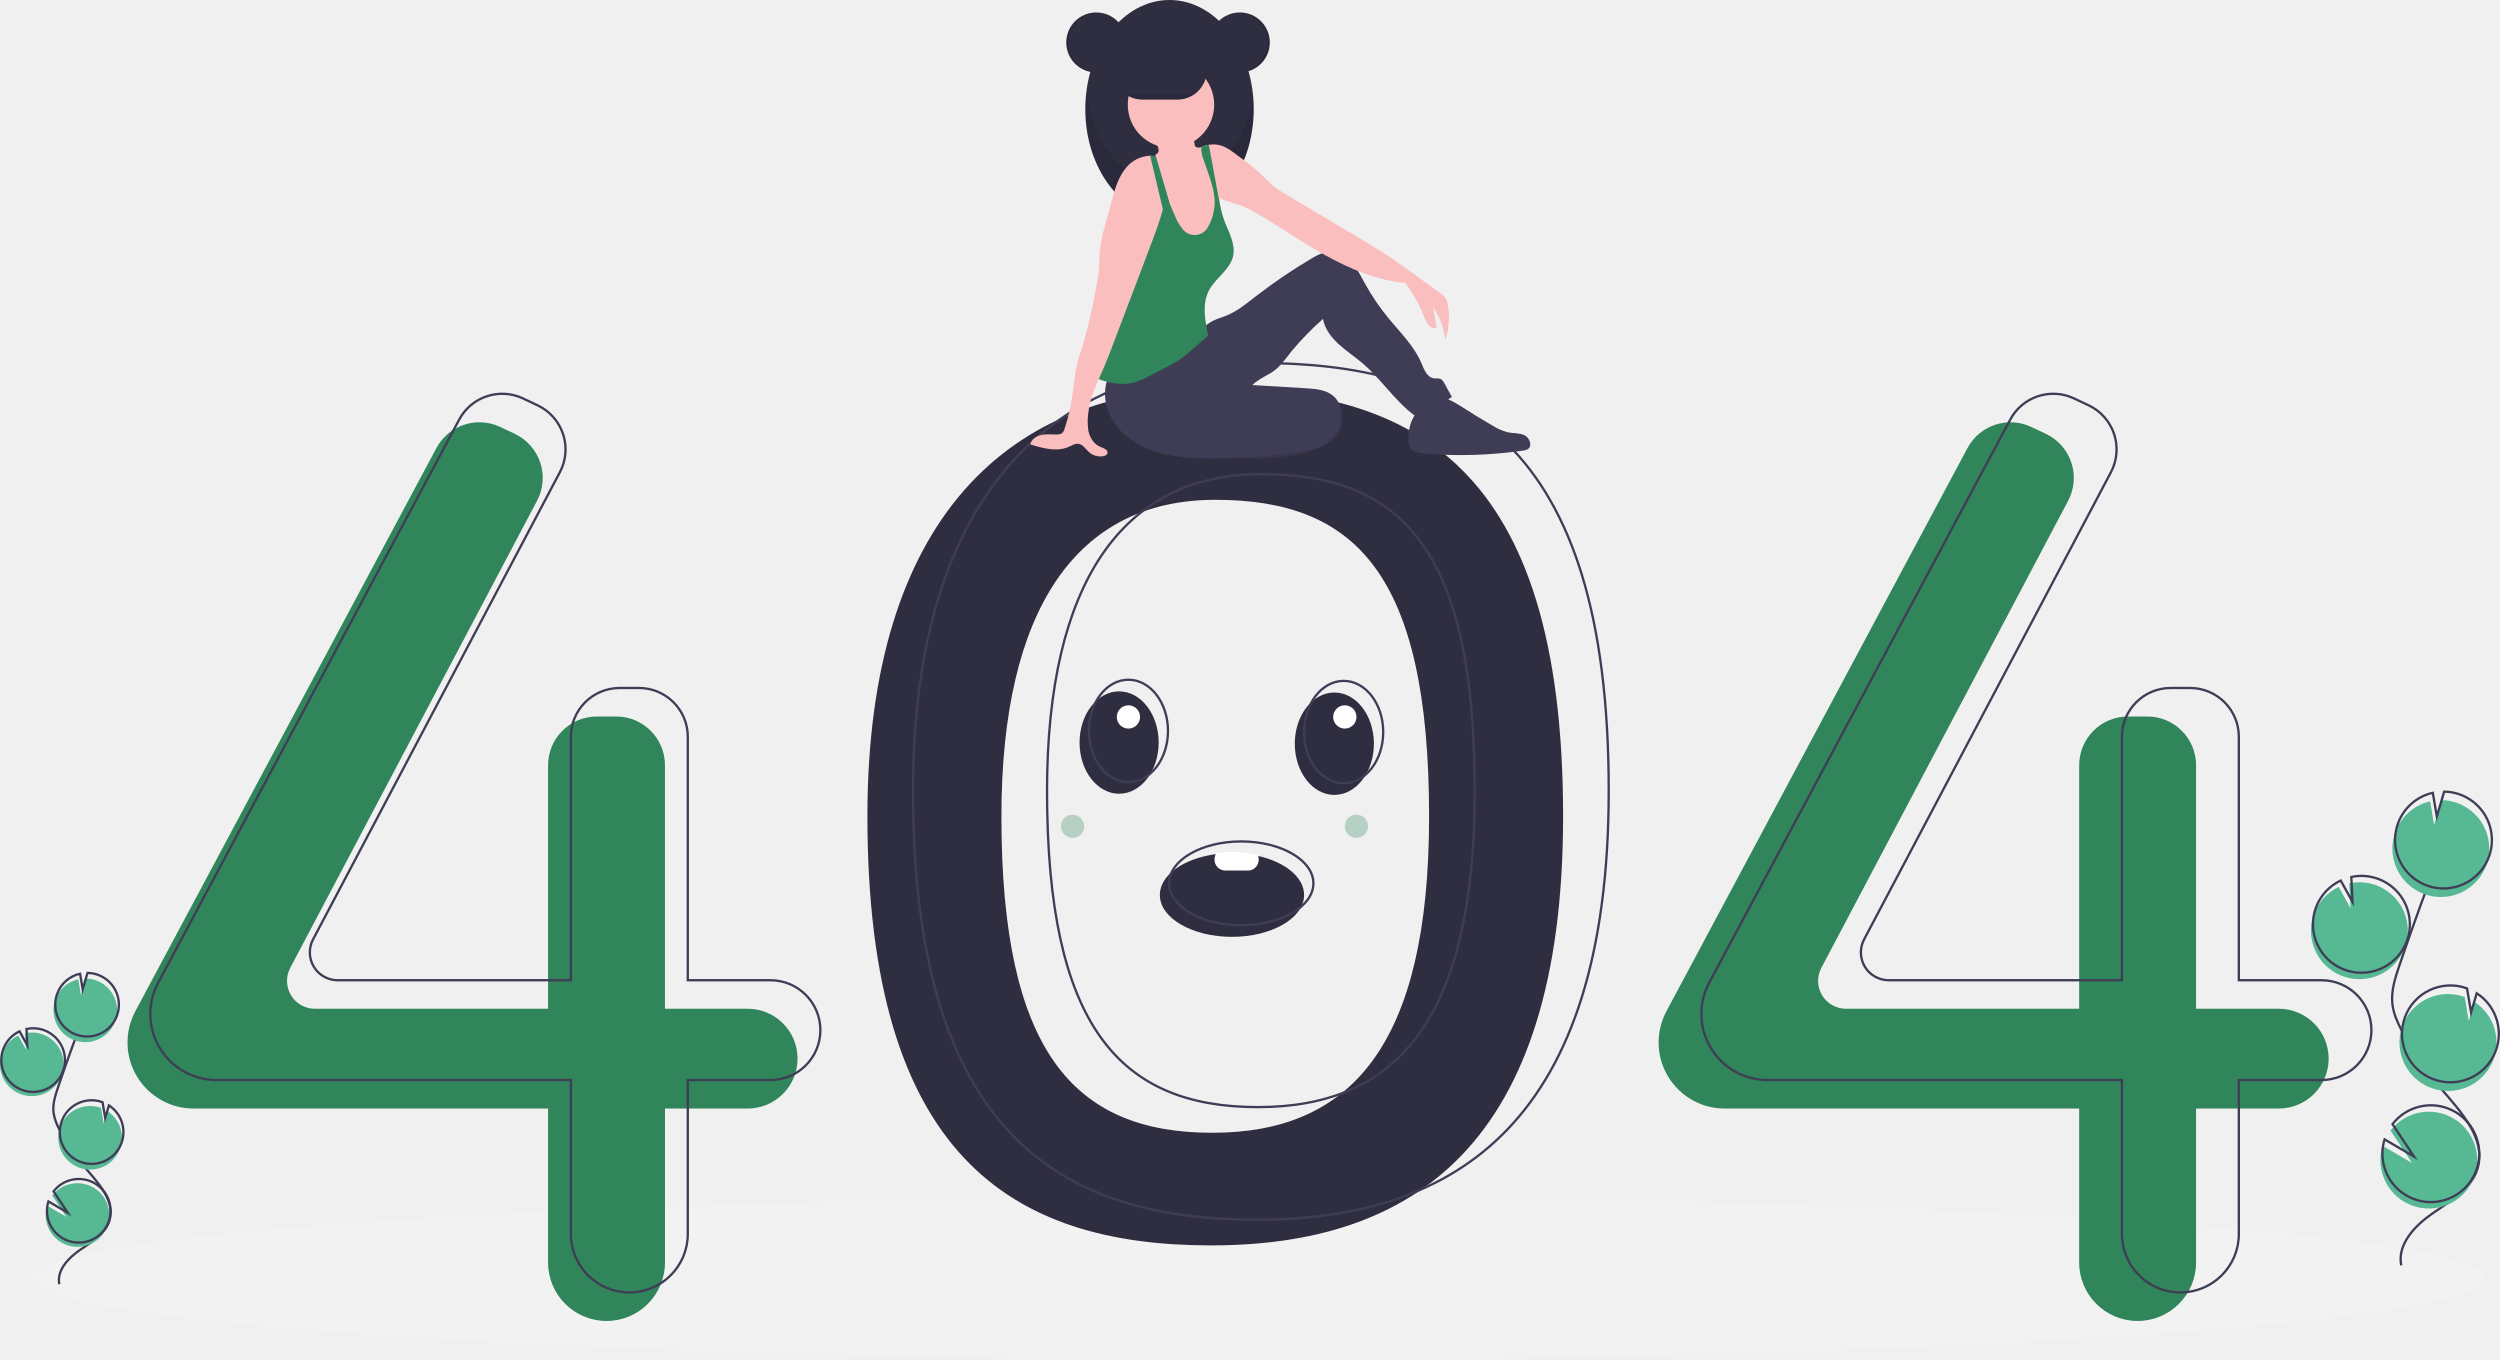
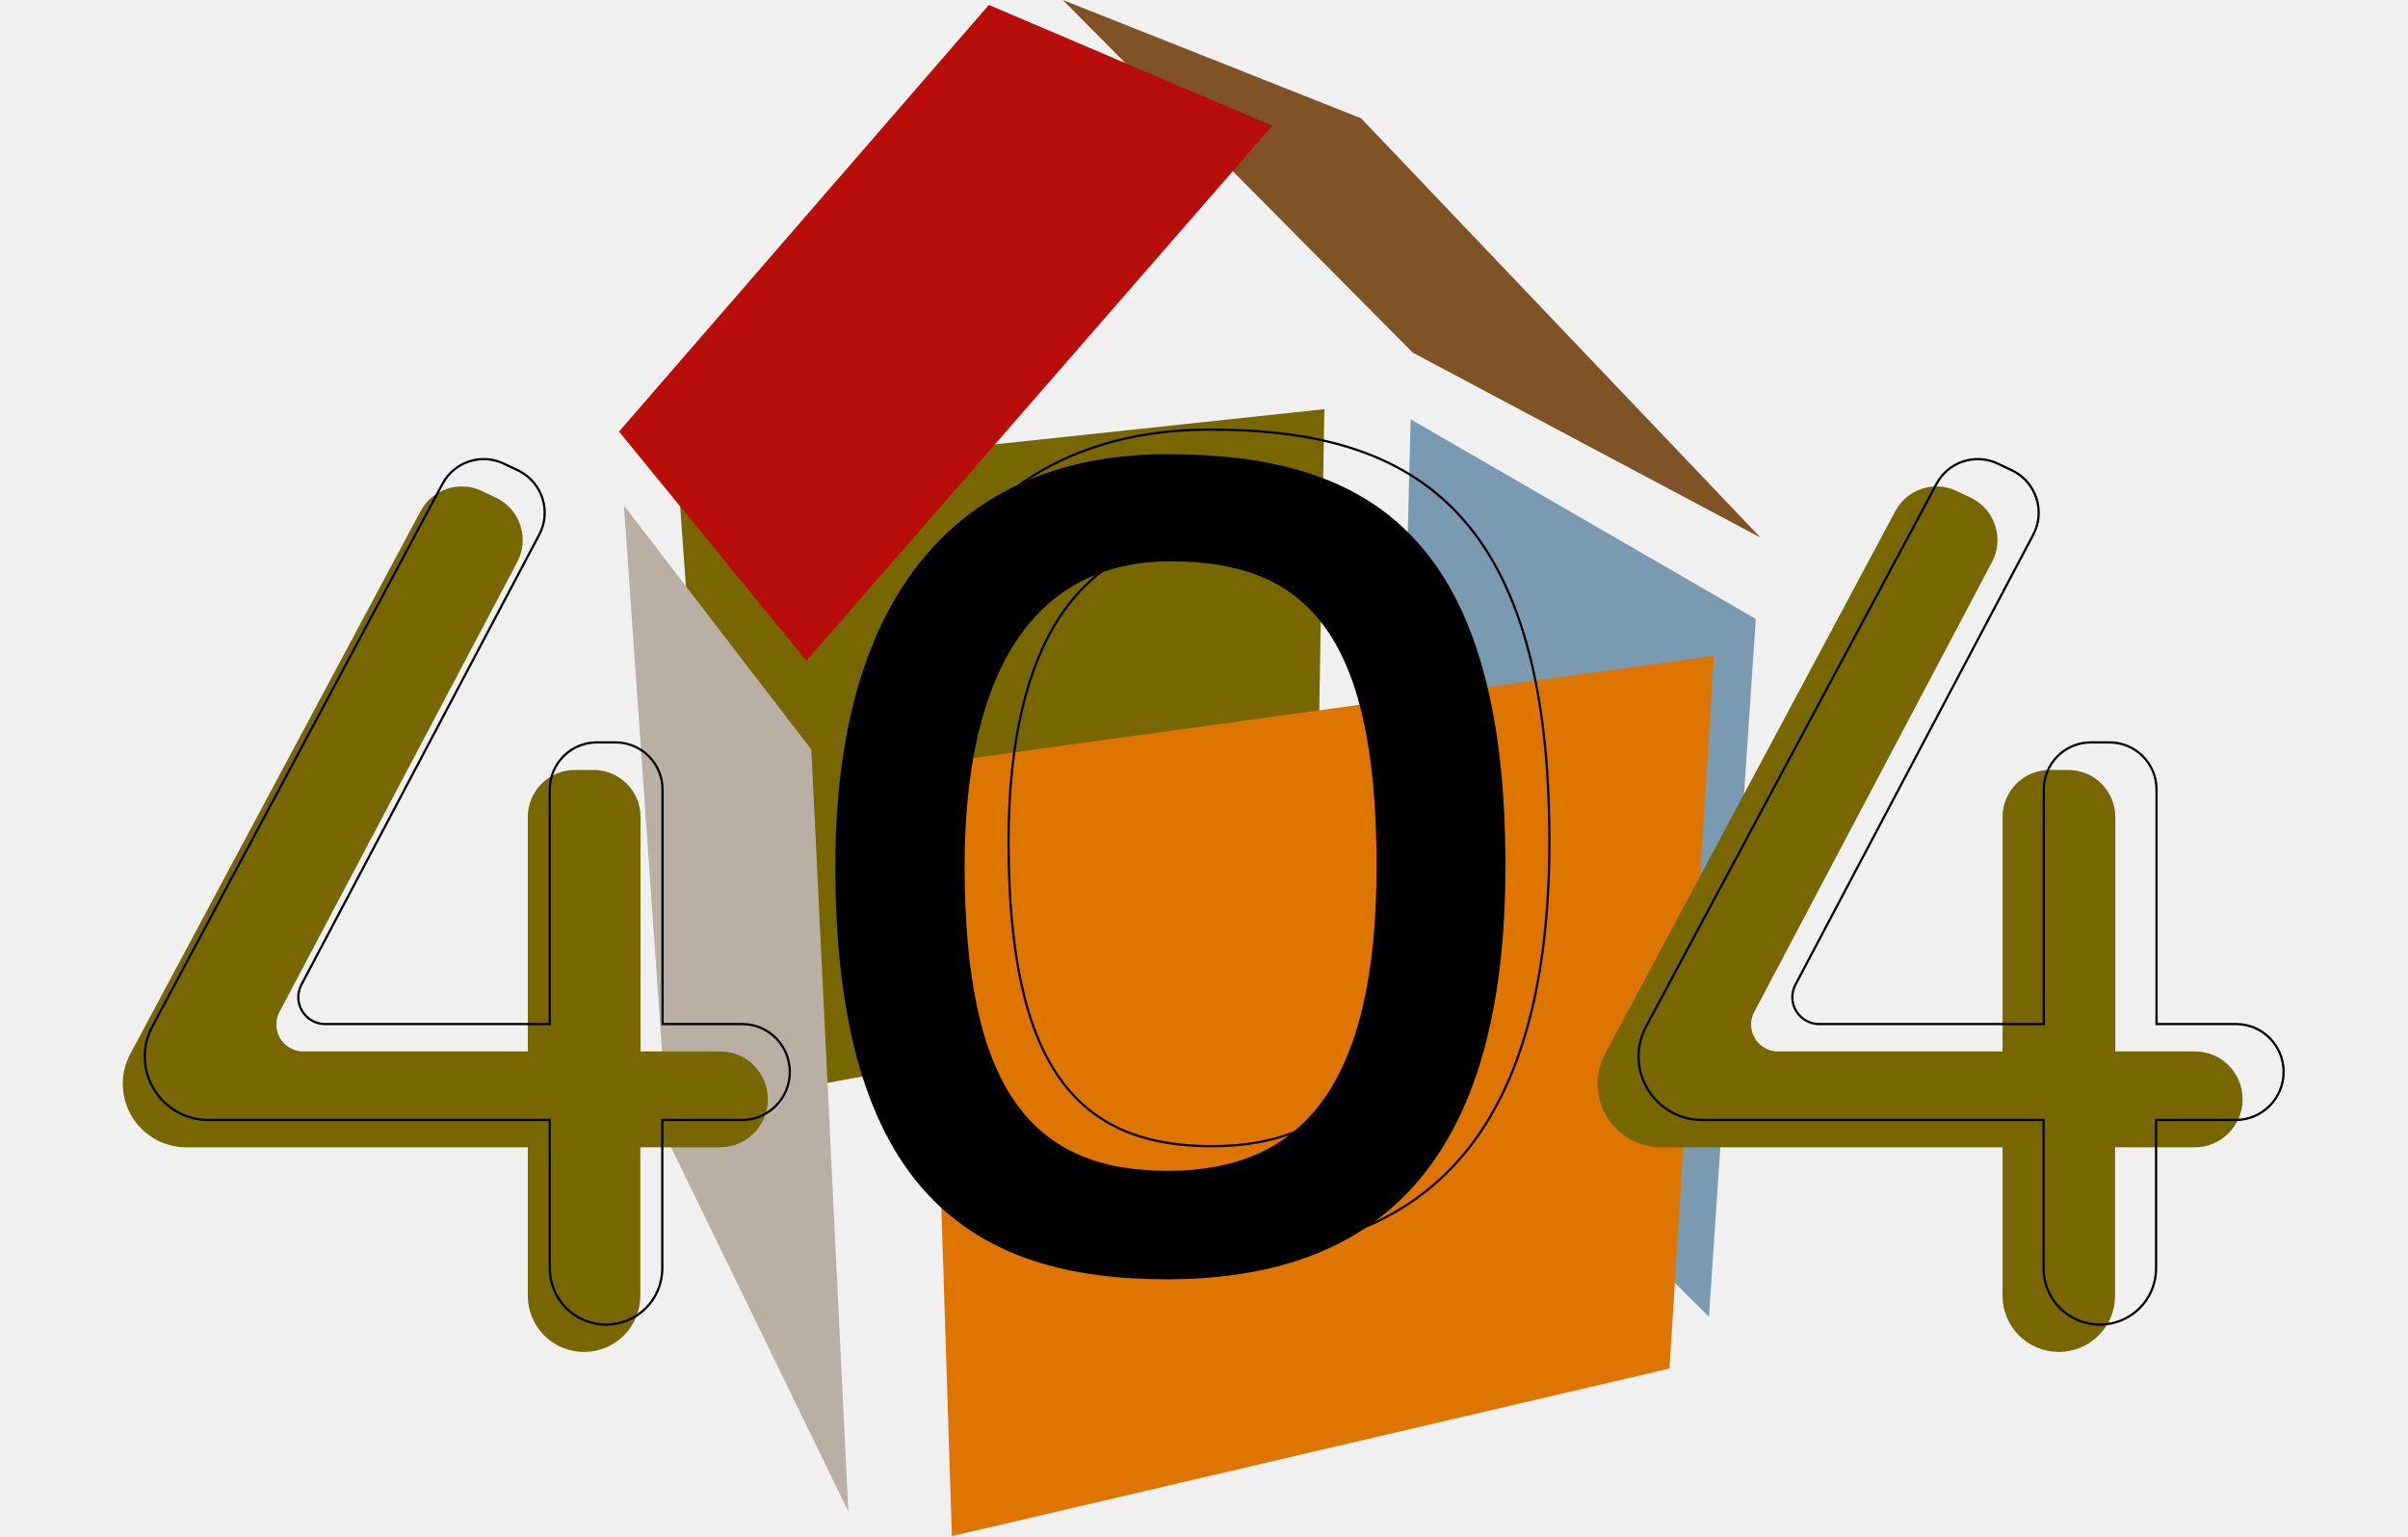
- <svg xmlns="http://www.w3.org/2000/svg" data-name="Layer 1" width="1074.392" height="584.231">
-   <ellipse cx="540.643" cy="549.309" rx="527.5" ry="34.922" fill="#f2f2f2" />
-   <path d="M520.426 167.01c-85.944 0-147.651 55.14-147.651 183.798 0 145.813 61.707 184.41 147.65 184.41s151.328-42.273 151.328-184.41c0-151.94-65.383-183.798-151.327-183.798zm.565 319.808c-59.527 0-90.626-34.923-90.626-135.916 0-89.112 32.372-136.105 91.899-136.105s91.899 30.868 91.899 136.105c0 98.447-33.646 135.916-93.172 135.916z" fill="#2f2e41" />
-   <path d="M321.311 433.517h-35.534v-104.64a20.956 20.956 0 0 0-20.956-20.956h-8.326a20.956 20.956 0 0 0-20.956 20.956v104.64h-100.23a11.963 11.963 0 0 1-10.578-17.552l106.083-200.78a20.956 20.956 0 0 0-9.58-28.74l-6.263-2.957a20.956 20.956 0 0 0-27.43 9.07L58.162 434.591a28.416 28.416 0 0 0-3.357 13.396 28.416 28.416 0 0 0 28.416 28.416H235.54v66.167a25.119 25.119 0 0 0 25.119 25.12 25.119 25.119 0 0 0 25.119-25.12v-66.167h35.534a21.443 21.443 0 0 0 21.443-21.443 21.443 21.443 0 0 0-21.443-21.443zM979.308 433.517h-35.534v-104.64a20.956 20.956 0 0 0-20.956-20.956h-8.327a20.956 20.956 0 0 0-20.956 20.956v104.64h-100.23a11.963 11.963 0 0 1-10.577-17.552l106.082-200.78a20.956 20.956 0 0 0-9.58-28.74l-6.263-2.957a20.956 20.956 0 0 0-27.429 9.07L716.157 434.591a28.416 28.416 0 0 0-3.356 13.396 28.416 28.416 0 0 0 28.416 28.416h152.318v66.167a25.119 25.119 0 0 0 25.12 25.12 25.119 25.119 0 0 0 25.118-25.12v-66.167h35.535a21.443 21.443 0 0 0 21.443-21.443 21.443 21.443 0 0 0-21.443-21.443z" fill="#30855a" />
-   <path d="M331.114 421.264H295.58v-104.64a20.956 20.956 0 0 0-20.956-20.956h-8.327a20.956 20.956 0 0 0-20.956 20.956v104.64h-100.23a11.963 11.963 0 0 1-10.577-17.552l106.082-200.78a20.956 20.956 0 0 0-9.58-28.74l-6.263-2.957a20.956 20.956 0 0 0-27.429 9.07L67.963 422.338a28.416 28.416 0 0 0-3.356 13.396 28.416 28.416 0 0 0 28.416 28.416H245.34v66.167a25.119 25.119 0 0 0 25.12 25.119 25.119 25.119 0 0 0 25.119-25.12V464.15h35.534a21.443 21.443 0 0 0 21.443-21.443 21.443 21.443 0 0 0-21.443-21.443zM997.688 421.264h-35.535v-104.64a20.956 20.956 0 0 0-20.956-20.956h-8.326a20.956 20.956 0 0 0-20.956 20.956v104.64h-100.23a11.963 11.963 0 0 1-10.577-17.552l106.082-200.78a20.956 20.956 0 0 0-9.58-28.74l-6.263-2.957a20.956 20.956 0 0 0-27.43 9.07l-129.38 242.033a28.416 28.416 0 0 0-3.356 13.396 28.416 28.416 0 0 0 28.415 28.416h152.32v66.167a25.119 25.119 0 0 0 25.118 25.119 25.119 25.119 0 0 0 25.12-25.12V464.15h35.534a21.443 21.443 0 0 0 21.443-21.443 21.443 21.443 0 0 0-21.443-21.443zM540.03 155.982c-85.943 0-147.65 55.14-147.65 183.798 0 145.813 61.707 184.41 147.65 184.41s151.328-42.273 151.328-184.41c0-151.94-65.383-183.798-151.327-183.798zm.566 319.808c-59.527 0-90.626-34.923-90.626-135.916 0-89.112 32.372-136.105 91.899-136.105s91.899 30.868 91.899 136.105c0 98.447-33.645 135.916-93.172 135.916z" fill="none" stroke="#3f3d56" stroke-miterlimit="10" />
-   <circle cx="471.141" cy="18.25" r="12.901" fill="#2f2e41" />
-   <ellipse cx="502.607" cy="46.885" rx="36.186" ry="46.885" fill="#2f2e41" />
-   <path d="M502.607 79.61c-18.127 0-33.14-17.27-35.775-39.805a60.976 60.976 0 0 0-.41 7.08c0 25.893 16.2 46.885 36.185 46.885s36.187-20.991 36.187-46.885a60.976 60.976 0 0 0-.41-7.08c-2.635 22.534-17.649 39.805-35.777 39.805z" opacity=".1" />
-   <path d="M576.242 184.189c-.777 3.193-4.128 5.75-7.839 7.538-7.801 3.756-17.425 4.878-26.76 5.254a45.176 45.176 0 0 1-7.144-.132 20.537 20.537 0 0 1-12.25-5.632 1.68 1.68 0 0 1 .043-2.843c4.97-5.46 13.263-8.806 21.617-11.217 6.334-1.827 17.38-6.56 24.29-5.922 6.691.62 9.024 8.922 8.043 12.954z" fill="#3f3d56" />
-   <path d="M576.242 184.189c-.777 3.193-4.128 5.75-7.839 7.538-7.801 3.756-17.425 4.878-26.76 5.254a45.176 45.176 0 0 1-7.144-.132 20.537 20.537 0 0 1-12.25-5.632 1.68 1.68 0 0 1 .043-2.843c4.97-5.46 13.263-8.806 21.617-11.217 6.334-1.827 17.38-6.56 24.29-5.922 6.691.62 9.024 8.922 8.043 12.954z" opacity=".1" />
-   <path d="M477.044 160.321a19.77 19.77 0 0 0-1.199 15.075 26.34 26.34 0 0 0 8.83 12.497c10.094 8.092 23.987 9.205 36.924 9.093a284.65 284.65 0 0 0 33.905-2.324 40.538 40.538 0 0 0 11.002-2.554c4.222-1.827 7.933-5.178 9.436-9.526s.436-9.673-3.134-12.574c-3.137-2.55-7.463-2.9-11.498-3.143l-23.087-1.388c2.28-2.308 5.318-3.614 8.095-5.292 3.686-2.226 6.134-5.965 8.814-9.335a129.001 129.001 0 0 1 13.438-13.817c.752 4.31 3.478 7.85 6.688 10.824s6.908 5.369 10.243 8.2c8.079 6.859 13.896 16.167 22.393 22.5a43.829 43.829 0 0 0 16.048-8.011l-3.302-5.982a3.94 3.94 0 0 0-1.244-1.553c-.935-.575-2.14-.278-3.225-.441-2.901-.435-4.168-3.784-5.306-6.487-3.125-7.422-9.108-13.18-14.218-19.404a98.009 98.009 0 0 1-9.996-14.723c-1.717-3.102-3.288-6.331-5.618-9.003s-5.593-4.773-9.138-4.78c-3.132-.007-6.021 1.583-8.714 3.182a230.477 230.477 0 0 0-23.63 16.1c-3.944 3.061-7.864 6.296-12.49 8.173-1.947.79-4 1.33-5.869 2.292-3.273 1.685-5.757 4.535-8.431 7.065-9.538 9.023-22.596 14.869-35.717 15.336z" fill="#3f3d56" />
-   <path d="M525.32 96.098a23.774 23.774 0 0 1-1.734 8.033 10.045 10.045 0 0 1-5.768 5.573 12.375 12.375 0 0 1-5.623.183 10.882 10.882 0 0 1-4.581-1.561c-2.165-1.489-3.245-4.144-3.638-6.743-.393-2.596-.217-5.249-.469-7.864a42.944 42.944 0 0 0-1.202-6.255c-.17-.683-.343-1.363-.513-2.042-.166-.68-.33-1.36-.481-2.04a44.287 44.287 0 0 1-.378-1.925 28.716 28.716 0 0 1-.233-1.643 18.423 18.423 0 0 0-.808-4.811 14.607 14.607 0 0 0-1.687-2.854c-.286-.409-.563-.818-.818-1.243a5.89 5.89 0 0 1-.972-3.748 3.286 3.286 0 0 1 .148-.6c.025-.076.053-.152.085-.224a1.802 1.802 0 0 0 1.23-1.149 3.433 3.433 0 0 0-.148-1.777 11.318 11.318 0 0 0-.96-2.288c-.264-.478-1.16-1.34-1.167-1.888-.013-1.101 2.14-1.989 3.011-2.423a16.796 16.796 0 0 1 8.597-1.743c1.904.129 3.968.714 5.019 2.31.944 1.438.818 3.3 1.22 4.971a1.47 1.47 0 0 0 .3.664 1.341 1.341 0 0 0 .74.34 4.55 4.55 0 0 0 1.415.057h.003a2.931 2.931 0 0 0 .371-.054 4.957 4.957 0 0 0 2.033-.878q.586-.156 1.18-.255a.251.251 0 0 0 .047-.01c1.577 4.976 1.781 10.31 3.072 15.375.638 2.52 1.554 5.01 1.683 7.603.01.113.013.23.016.346.019.834-.047 1.674-.013 2.504a6.981 6.981 0 0 0 .126 1.114 15.611 15.611 0 0 0 .525 1.744l.01.028c.06.182.116.368.164.554.034.135.066.267.09.402l.004.01a14.938 14.938 0 0 1 .104 4.207z" fill="#fbbebe" />
-   <circle cx="503.237" cy="44.997" r="18.565" fill="#fbbebe" />
-   <path d="M621.103 146.148a30.445 30.445 0 0 0-5.236-14.103q.722 4.295 1.448 8.587a3.214 3.214 0 0 1-3.367-1.035 10.337 10.337 0 0 1-1.766-3.276 67.466 67.466 0 0 0-8.21-14.735c-11.818-.985-23.501-5.884-33.895-11.596-10.396-5.708-20.125-12.552-30.383-18.502a43.573 43.573 0 0 0-5.545-2.832c-3.21-1.287-6.812-1.954-9.855-3.467-.205-.101-.41-.208-.61-.318a12.578 12.578 0 0 1-1.945-1.306 10.344 10.344 0 0 1-.931-.856 20.351 20.351 0 0 1-3.56-5.953c-1.632-3.613-2.215-7.97-3.845-11.583a11.203 11.203 0 0 1 2.502-1.765h.003c.132-.07.265-.136.4-.199a11.94 11.94 0 0 1 2.004-.733q.586-.156 1.18-.255a.251.251 0 0 0 .047-.01 11.566 11.566 0 0 1 5.491.435c2.587.875 4.767 2.621 6.942 4.273a114.02 114.02 0 0 1 10.148 8.05c1.793 1.717 3.43 3.605 5.358 5.166a42.144 42.144 0 0 0 5.057 3.351q15.656 9.327 31.315 18.65c3.534 2.105 7.07 4.21 10.526 6.438 5.248 3.386 10.308 7.055 15.365 10.72q4.47 3.239 8.936 6.48a9.728 9.728 0 0 1 2.533 2.34 8.472 8.472 0 0 1 1.123 3.434 31.387 31.387 0 0 1-1.23 14.6z" fill="#fbbebe" />
-   <path d="M529.923 110.06c-1.252 5.616-6.929 9.012-9.896 13.945-3.688 6.124-2.184 13.241-.8 20.255q-3.794 3.271-7.592 6.542c-1.397 1.199-2.794 2.404-4.298 3.465a57.35 57.35 0 0 1-6.86 3.94q-3.36 1.727-6.721 3.457a32.128 32.128 0 0 1-6.58 2.788c-4.414 1.133-9.103.34-13.47-.972a6.088 6.088 0 0 1-1.473-.601 2.394 2.394 0 0 1-.699-.633 3.91 3.91 0 0 1-.443-2.539c.443-7.35 2.24-14.547 4.03-21.69a85.26 85.26 0 0 1 3.849-12.577 85.077 85.077 0 0 1 5.415-10.15 68.368 68.368 0 0 1 7.93-11.514 18.479 18.479 0 0 0 3.675-4.739c1.117-2.549.686-5.472.913-8.247a17.148 17.148 0 0 1 1.633-6.007v-.003a17.093 17.093 0 0 1 1.743-2.883l.916 2.13q.302.7.597 1.395.387.896.768 1.787l2.197 5.113a21.59 21.59 0 0 0 3.335 5.944 6.5 6.5 0 0 0 11.123-.853 21.261 21.261 0 0 0 2.272-6.013 19.215 19.215 0 0 0 .252-7.835c-.758-5.01-2.889-10.126-4.437-14.78a14.945 14.945 0 0 1-1.08-4.87 3.351 3.351 0 0 1 .057-.56l.029-.146a11.94 11.94 0 0 1 2.004-.733q.585-.155 1.18-.255 2.044 11.064 4.094 22.128c.031.173.066.346.097.522.196 1.057.394 2.114.614 3.169.198.956.412 1.91.651 2.857l.01.028c.082.321.167.639.255.957l.003.009c.242.868.513 1.73.818 2.58 1.85 5.12 5.076 10.274 3.89 15.589z" fill="#30855a" />
-   <path d="M605.267 188.993a6.583 6.583 0 0 0 .61 3.143c1.162 2.123 3.95 2.606 6.363 2.805a188.377 188.377 0 0 0 42.265-1.288 4.886 4.886 0 0 0 2.152-.668c1.99-1.395.763-4.795-1.41-5.883s-4.751-.826-7.135-1.298a22.48 22.48 0 0 1-6.678-2.896q-7.252-4.167-14.293-8.688c-2.794-1.795-6.093-3.71-9.24-2.646-8.525 2.884-12.69 8.222-12.634 17.419z" fill="#3f3d56" />
-   <path d="M501.383 82.99v.002a7.75 7.75 0 0 1-.072.39c-.035.215-.076.432-.116.646a77.708 77.708 0 0 1-1.42 5.962c-1.51 5.46-3.533 10.831-5.54 16.124L478.07 148.69c-1.36 3.574-2.716 7.152-4.26 10.654-.517 1.168-1.048 2.344-1.577 3.534-1.894 4.257-3.713 8.653-4.317 13.184a27.45 27.45 0 0 0-.192 9.04c.604 2.97 2.407 5.872 5.23 6.97 1.378.538 3.35 1.259 2.973 2.69-.204.787-1.098 1.171-1.9 1.303a7.312 7.312 0 0 1-5.966-1.718c-1.508-1.337-2.666-3.417-4.67-3.64-1.388-.151-2.665.68-3.936 1.261-5.186 2.37-11.228.712-16.674-.972.427-2.206 2.643-3.66 4.842-4.1 2.2-.444 4.475-.129 6.718-.189a3.51 3.51 0 0 0 2.042-.525 3.705 3.705 0 0 0 1.102-1.882 78.964 78.964 0 0 0 3.212-13.146c.724-4.667 1.026-9.406 2.058-14.016.803-3.596 2.042-7.08 3.106-10.61a224.682 224.682 0 0 0 5.06-22.077 78.02 78.02 0 0 0 1.425-9.367c.18-2.612.095-5.236.346-7.839a60.888 60.888 0 0 1 2.112-9.996l2.885-10.69c1.426-5.27 2.955-10.745 6.567-14.842a13.962 13.962 0 0 1 10.029-4.79 9.882 9.882 0 0 1 2.13.23c.116.029.233.057.349.089a8.634 8.634 0 0 1 2.174.9c1.114-.709 1.68-.46 2.42.632a6.973 6.973 0 0 1 .881 3.795 52.424 52.424 0 0 1-.856 10.415z" fill="#fbbebe" />
-   <path d="M502.607 87.162l-.047.047-.255.255-2.53 2.526-1.24-5.207-4.25-17.854a9.882 9.882 0 0 1 2.13.23 3.286 3.286 0 0 1 .148-.602l.201.69 1.441 4.902 2.728 9.308.45 1.532v.003z" fill="#30855a" />
-   <path d="M518.661 30.203a12.582 12.582 0 0 1-3.7 8.896 12.314 12.314 0 0 1-1.36 1.176 12.528 12.528 0 0 1-7.536 2.524h-15.096a12.59 12.59 0 0 1 0-25.18h15.096a12.63 12.63 0 0 1 12.596 12.584z" fill="#2f2e41" />
-   <circle cx="532.815" cy="18.25" r="12.901" fill="#2f2e41" />
-   <path d="M532.5 5.35c-.158 0-.315.006-.472.011a12.898 12.898 0 0 1 0 25.779c.157.005.314.012.472.012a12.901 12.901 0 1 0 0-25.803zM471.141 5.35c.158 0 .315.006.472.011a12.898 12.898 0 0 0 0 25.779c-.157.005-.314.012-.472.012a12.901 12.901 0 0 1 0-25.803zM513.6 40.275a12.528 12.528 0 0 1-7.535 2.524h-15.096a12.528 12.528 0 0 1-7.536-2.524z" opacity=".1" />
-   <path d="M611.086 133.756s3.252 9.372 6.229 6.876l-2.373-12.25z" fill="#fbbebe" />
-   <path d="M1006.864 419.55a20.813 20.813 0 1 0 2.771-39.916l.521 10.713-5.068-9.18a20.734 20.734 0 0 0-10.683 11.722 20.408 20.408 0 0 0-1.198 5.63 20.809 20.809 0 0 0 13.657 21.03z" fill="#57b894" />
-   <path d="M1031.941 543.793c-1.789-9.11 5.963-17.187 13.621-22.436s16.605-10.408 19.218-19.317c3.755-12.804-7.43-24.53-16.136-34.642a125.3 125.3 0 0 1-16.523-24.557c-1.812-3.533-3.476-7.226-3.953-11.167-.686-5.675 1.137-11.323 2.974-16.736q9.18-27.052 19.629-53.65" fill="none" stroke="#3f3d56" stroke-miterlimit="10" />
-   <path d="M1007.72 416.792a20.813 20.813 0 1 0 2.773-39.916l.52 10.713-5.068-9.18a20.734 20.734 0 0 0-10.683 11.722 20.408 20.408 0 0 0-1.197 5.63 20.809 20.809 0 0 0 13.656 21.03z" fill="none" stroke="#3f3d56" stroke-miterlimit="10" />
-   <path d="M1029.397 357.588a20.788 20.788 0 0 1 14.98-13.197l1.714 10.183 3.177-10.695a20.81 20.81 0 1 1-19.87 13.71z" fill="#57b894" />
-   <path d="M1030.54 353.91a20.788 20.788 0 0 1 14.98-13.197l1.714 10.184 3.177-10.696a20.81 20.81 0 1 1-19.87 13.71z" fill="none" stroke="#3f3d56" stroke-miterlimit="10" />
-   <path d="M1044.99 467.604a20.81 20.81 0 0 0 18.42-37.022l-2.441 8.219-1.732-10.304a.362.362 0 0 0-.053-.02 20.811 20.811 0 1 0-14.193 39.127z" fill="#57b894" />
-   <path d="M1045.981 463.88a20.81 20.81 0 0 0 18.419-37.023l-2.441 8.22-1.731-10.305a.362.362 0 0 0-.053-.02 20.811 20.811 0 1 0-14.194 39.128z" fill="none" stroke="#3f3d56" stroke-miterlimit="10" />
-   <path d="M1023.324 502.167a20.801 20.801 0 1 0 4.01-16.297l9.273 13.956-12.67-7.408a20.616 20.616 0 0 0-.613 9.749z" fill="#57b894" />
-   <path d="M1024.18 499.409a20.801 20.801 0 1 0 4.012-16.297l9.272 13.956-12.67-7.407a20.616 20.616 0 0 0-.613 9.748z" fill="none" stroke="#3f3d56" stroke-miterlimit="10" />
-   <path d="M9.007 470.249a13.674 13.674 0 1 0 1.821-26.225l.343 7.038-3.33-6.032a13.623 13.623 0 0 0-7.02 7.702 13.409 13.409 0 0 0-.786 3.7 13.672 13.672 0 0 0 8.972 13.817z" fill="#57b894" />
-   <path d="M25.484 551.879c-1.176-5.986 3.918-11.292 8.949-14.741s10.91-6.838 12.626-12.692c2.467-8.412-4.881-16.116-10.601-22.76a82.324 82.324 0 0 1-10.856-16.135 22.21 22.21 0 0 1-2.597-7.336c-.451-3.729.747-7.44 1.954-10.996q6.03-17.774 12.896-35.25" fill="none" stroke="#3f3d56" stroke-miterlimit="10" />
-   <path d="M9.57 468.437a13.674 13.674 0 1 0 1.822-26.225l.342 7.038-3.33-6.032a13.623 13.623 0 0 0-7.02 7.702 13.41 13.41 0 0 0-.786 3.699 13.672 13.672 0 0 0 8.973 13.818z" fill="none" stroke="#3f3d56" stroke-miterlimit="10" />
-   <path d="M23.812 429.539a13.658 13.658 0 0 1 9.842-8.671l1.126 6.69 2.088-7.026a13.673 13.673 0 1 1-13.056 9.007z" fill="#57b894" />
-   <path d="M24.563 427.123a13.658 13.658 0 0 1 9.842-8.671l1.126 6.69 2.088-7.027a13.673 13.673 0 1 1-13.056 9.008z" fill="none" stroke="#3f3d56" stroke-miterlimit="10" />
-   <path d="M34.058 501.822a13.673 13.673 0 0 0 12.101-24.325l-1.604 5.4-1.137-6.77a.238.238 0 0 0-.035-.013 13.673 13.673 0 1 0-9.325 25.708z" fill="#57b894" />
-   <path d="M34.708 499.374A13.673 13.673 0 0 0 46.81 475.05l-1.604 5.4-1.137-6.77a.238.238 0 0 0-.035-.013 13.673 13.673 0 1 0-9.326 25.707z" fill="none" stroke="#3f3d56" stroke-miterlimit="10" />
-   <path d="M19.822 524.53a13.667 13.667 0 1 0 2.635-10.708l6.092 9.17-8.324-4.867a13.545 13.545 0 0 0-.403 6.405z" fill="#57b894" />
-   <path d="M20.385 522.718a13.667 13.667 0 1 0 2.635-10.708l6.092 9.17-8.324-4.867a13.545 13.545 0 0 0-.403 6.405z" fill="none" stroke="#3f3d56" stroke-miterlimit="10" />
-   <ellipse cx="480.946" cy="319.115" rx="17" ry="22" fill="#2f2e41" />
-   <ellipse cx="573.446" cy="319.615" rx="17" ry="22" fill="#2f2e41" />
-   <path d="M560.446 384.615c0 9.94-13.88 18-31 18s-31-8.06-31-18c0-8.61 10.41-15.81 24.32-17.57a50.104 50.104 0 0 1 6.68-.43 50.699 50.699 0 0 1 11.13 1.2c11.62 2.59 19.87 9.14 19.87 16.8z" fill="#2f2e41" />
-   <ellipse cx="484.946" cy="314.115" rx="17" ry="22" fill="none" stroke="#3f3d56" stroke-miterlimit="10" />
-   <ellipse cx="577.446" cy="314.615" rx="17" ry="22" fill="none" stroke="#3f3d56" stroke-miterlimit="10" />
-   <ellipse cx="533.446" cy="379.615" rx="31" ry="18" fill="none" stroke="#3f3d56" stroke-miterlimit="10" />
-   <path d="M540.946 369.316a4.937 4.937 0 0 1-1.32 3.392 4.339 4.339 0 0 1-3.18 1.407h-10a4.664 4.664 0 0 1-4.5-4.8 4.905 4.905 0 0 1 .82-2.74 47.02 47.02 0 0 1 6.68-.46 47.665 47.665 0 0 1 11.13 1.28 5.067 5.067 0 0 1 .37 1.92z" fill="#fff" />
-   <circle cx="484.946" cy="308.115" r="5" fill="#fff" />
-   <circle cx="577.946" cy="308.115" r="5" fill="#fff" />
-   <circle cx="582.946" cy="355.115" r="5" fill="#30855a" opacity=".3" />
-   <circle cx="460.946" cy="355.115" r="5" fill="#30855a" opacity=".3" />
+ <svg xmlns="http://www.w3.org/2000/svg" version="1.1" id="Ebene_1" x="0px" y="0px" viewBox="0 0 1074.4 685.5" style="enable-background:new 0 0 1074.4 685.5;" xml:space="preserve">
+   <style type="text/css">
+ 	.st0{fill:#805326;}
+ 	.st1{fill:#786600;}
+ 	.st2{fill:#799AB1;}
+ 	.st3{fill:#DD7500;}
+ 	.st4{fill:#B70E0C;}
+ 	.st5{fill:#BAAFA5;}
+ 	.st6{fill:none;stroke:#000000;stroke-miterlimit:10;}
+ </style>
+   <g>
+     <g>
+       <path class="st0" d="M474.2,0l133.1,52.8l178.2,187.1l-155.1-82.5L474.2,0z" />
+     </g>
+     <g>
+       <path class="st1" d="M590.9,182.6l-288.3,30.8l19.8,278.4l264.1-48.4L590.9,182.6z" />
+     </g>
+     <g>
+       <path class="st2" d="M629.4,187.1l154,89.1l-20.9,311.4L622.8,448.9L629.4,187.1z" />
+     </g>
+     <g>
+       <path class="st3" d="M424.7,685.5l320.2-74.8l19.8-318l-351,48.4L424.7,685.5z" />
+     </g>
+     <g>
+       <path class="st4" d="M359.8,294.9l-83.6-102.3l165-190.4l126.5,53.9L359.8,294.9z" />
+     </g>
+     <g>
+       <path class="st5" d="M378.5,674.5l-16.5-340l-83.6-108.9l19.8,283.9L378.5,674.5z" />
+     </g>
+   </g>
+   <path d="M520.4,202.7c-85.9,0-147.7,55.1-147.7,183.8c0,145.8,61.7,184.4,147.7,184.4s151.3-42.3,151.3-184.4  C671.8,234.6,606.4,202.7,520.4,202.7L520.4,202.7z M521,522.5c-59.5,0-90.6-34.9-90.6-135.9c0-89.1,32.4-136.1,91.9-136.1  s91.9,30.9,91.9,136.1C614.2,485,580.5,522.5,521,522.5z" />
+   <path class="st1" d="M321.3,469.2h-35.5V364.6c0-11.6-9.4-21-21-21h-8.3c-11.6,0-21,9.4-21,21v104.6H135.3c-6.6,0-12-5.4-12-12  c0-1.9,0.5-3.9,1.4-5.6l106.1-200.8c5.4-10.2,1.5-22.9-8.7-28.3c-0.3-0.1-0.6-0.3-0.8-0.4l-6.3-3c-10.1-4.8-22.2-0.8-27.4,9.1  l-129.4,242c-2.2,4.1-3.4,8.7-3.4,13.4c0,15.7,12.7,28.4,28.4,28.4c0,0,0,0,0,0h152.3v66.2c0,13.9,11.2,25.1,25.1,25.1c0,0,0,0,0,0  c13.9,0,25.1-11.2,25.1-25.1c0,0,0,0,0,0v-66.2h35.5c11.8,0,21.4-9.6,21.4-21.4S333.2,469.2,321.3,469.2L321.3,469.2z M979.3,469.2  h-35.5V364.6c0-11.6-9.4-21-21-21h-8.3c-11.6,0-21,9.4-21,21v104.6H793.3c-6.6,0-12-5.4-12-12c0-1.9,0.5-3.9,1.4-5.6l106.1-200.8  c5.4-10.2,1.5-22.9-8.7-28.3c-0.3-0.1-0.6-0.3-0.8-0.4l-6.3-3c-10.1-4.8-22.2-0.8-27.4,9.1l-129.4,242c-2.2,4.1-3.4,8.7-3.4,13.4  c0,15.7,12.7,28.4,28.4,28.4c0,0,0,0,0,0h152.3v66.2c0,13.9,11.2,25.1,25.1,25.1c0,0,0,0,0,0c13.9,0,25.1-11.2,25.1-25.1v-66.2h35.5  c11.8,0,21.4-9.6,21.4-21.4S991.2,469.2,979.3,469.2L979.3,469.2z" />
+   <path class="st6" d="M331.1,457h-35.5V352.3c0-11.6-9.4-21-21-21h-8.3c-11.6,0-21,9.4-21,21V457H145.1c-6.6,0-12-5.4-12-12  c0-1.9,0.5-3.9,1.4-5.6l106.1-200.8c5.4-10.2,1.5-22.9-8.7-28.3c-0.3-0.1-0.6-0.3-0.8-0.4l-6.3-3c-10.1-4.8-22.2-0.8-27.4,9.1  L68,458c-2.2,4.1-3.4,8.7-3.4,13.4c0,15.7,12.7,28.4,28.4,28.4c0,0,0,0,0,0h152.3V566c0,13.9,11.2,25.1,25.1,25.1c0,0,0,0,0,0  c13.9,0,25.1-11.2,25.1-25.1c0,0,0,0,0,0v-66.2h35.5c11.8,0,21.4-9.6,21.4-21.4S343,457,331.1,457L331.1,457z M997.7,457h-35.5  V352.3c0-11.6-9.4-21-21-21h-8.3c-11.6,0-21,9.4-21,21V457H811.7c-6.6,0-12-5.4-12-12c0-1.9,0.5-3.9,1.4-5.6l106.1-200.8  c5.4-10.2,1.5-22.9-8.7-28.3c-0.3-0.1-0.6-0.3-0.8-0.4l-6.3-3c-10.1-4.8-22.2-0.8-27.4,9.1L734.5,458c-2.2,4.1-3.4,8.7-3.4,13.4  c0,15.7,12.7,28.4,28.4,28.4h152.3V566c0,13.9,11.2,25.1,25.1,25.1c13.9,0,25.1-11.2,25.1-25.1c0,0,0,0,0,0v-66.2h35.5  c11.8,0,21.4-9.6,21.4-21.4S1009.5,457,997.7,457z M540,191.7c-85.9,0-147.6,55.1-147.6,183.8c0,145.8,61.7,184.4,147.6,184.4  s151.3-42.3,151.3-184.4C691.4,223.5,626,191.7,540,191.7L540,191.7z M540.6,511.5c-59.5,0-90.6-34.9-90.6-135.9  c0-89.1,32.4-136.1,91.9-136.1s91.9,30.9,91.9,136.1C633.8,474,600.1,511.5,540.6,511.5L540.6,511.5z" />
+   <path class="st4" d="M404.8,35.7" />
</svg>
